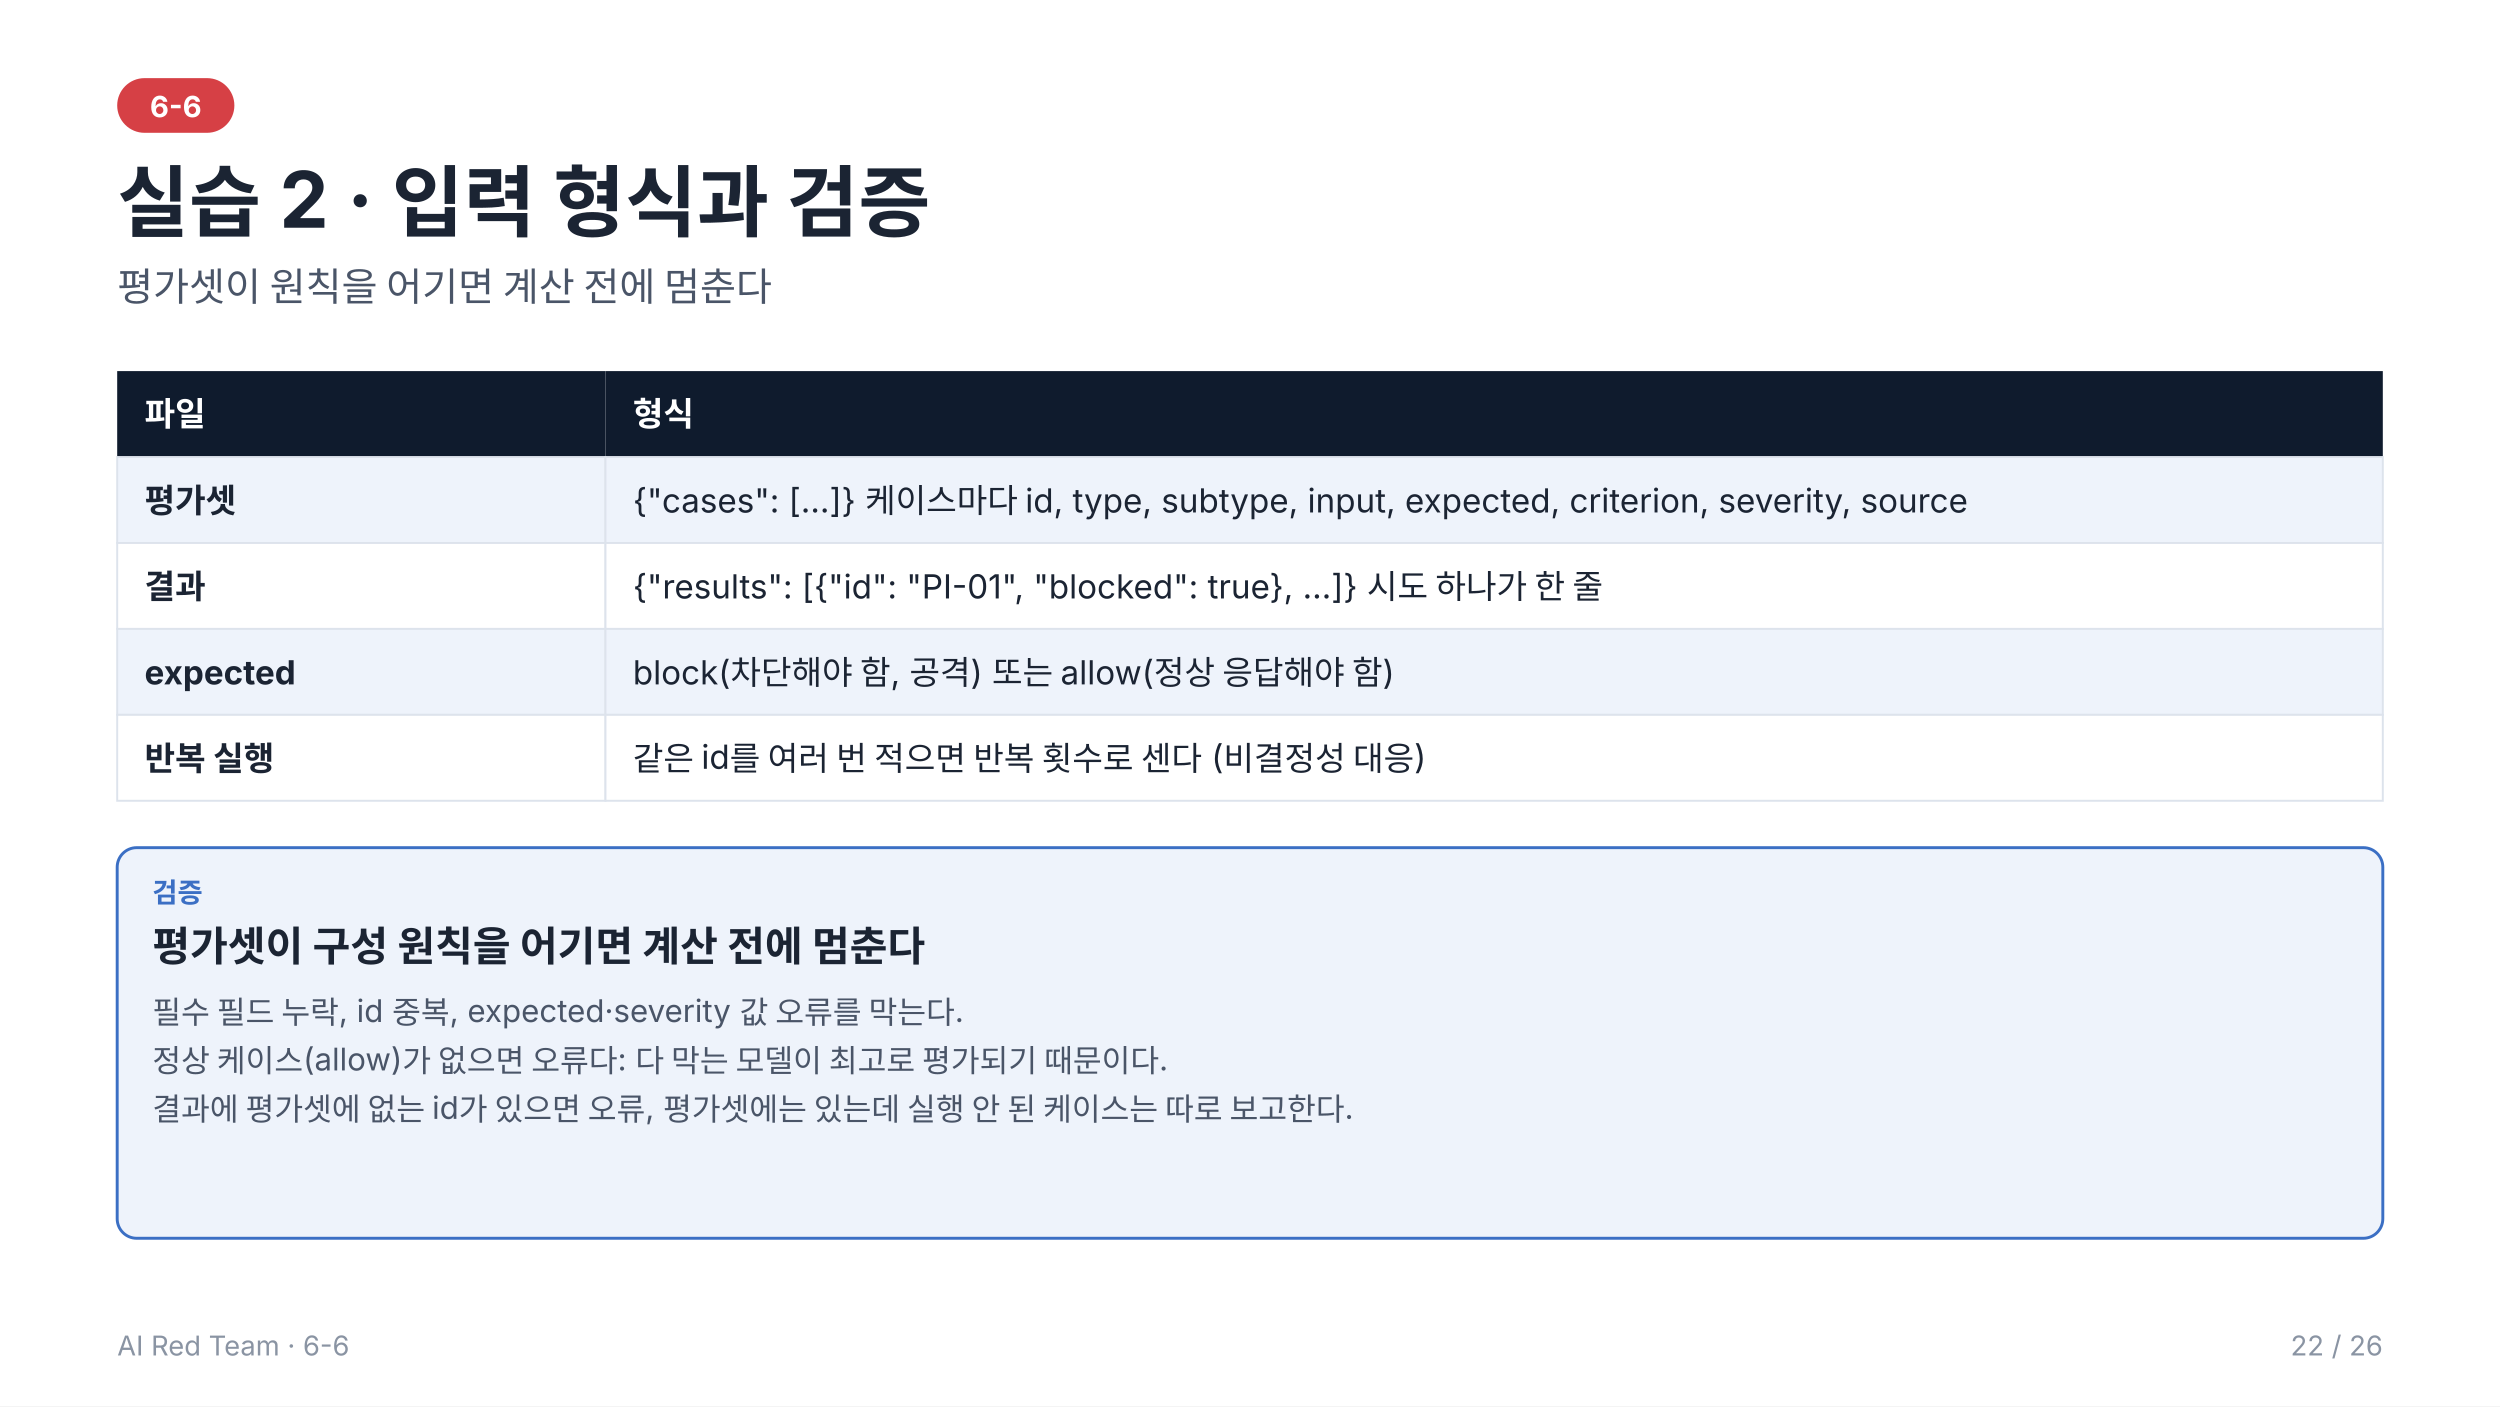
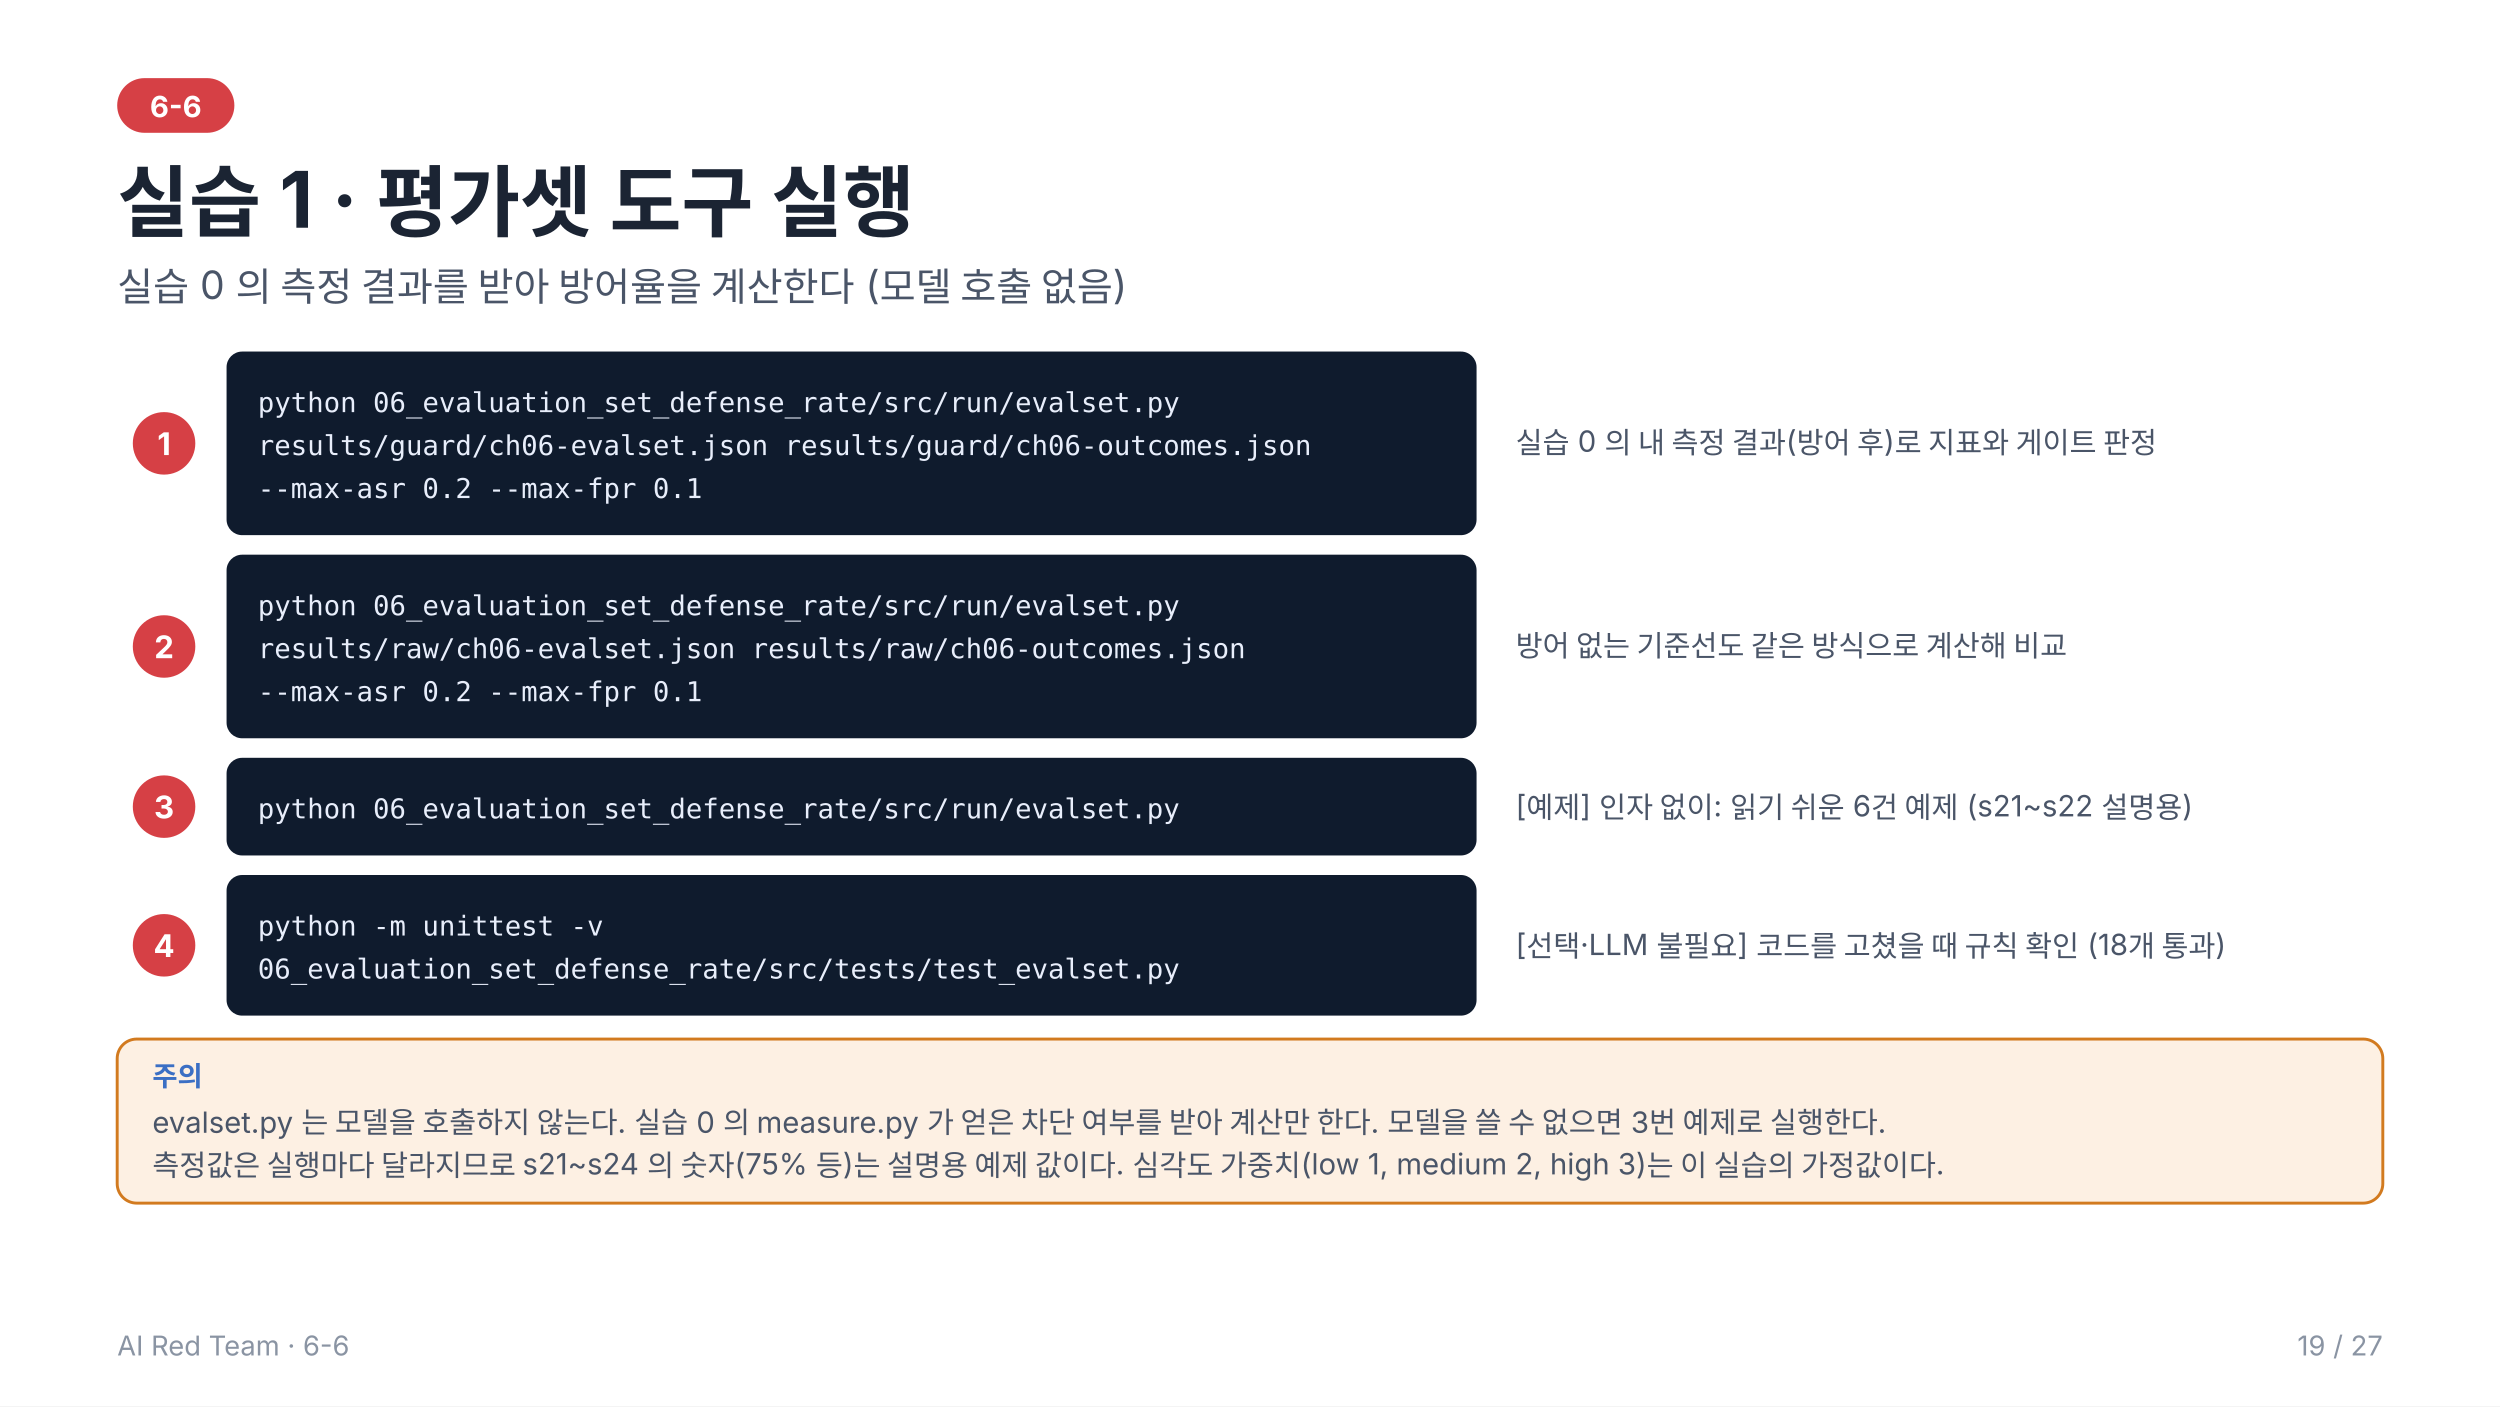
<svg xmlns="http://www.w3.org/2000/svg" viewBox="0 0 1280 720" role="img" aria-labelledby="t d" font-family="-apple-system, 'Apple SD Gothic Neo', 'Noto Sans KR', sans-serif">
  <style>
    .bg { fill: #ffffff; }
    .box { fill: #eef3fb; stroke: #3b6fc4; stroke-width: 1.5; }
    .box.key { fill: #fdf0e3; stroke: #d27a1f; }
    .box.ok { fill: #e9f6ee; stroke: #2f8f5b; }
    .num { fill: #3b6fc4; font-size: 13px; font-weight: 700; }
    .name { fill: #1b2433; font-size: 17px; font-weight: 700; }
    .sub { fill: #4a5568; font-size: 13px; }
    .arrow { stroke: #6b7686; stroke-width: 1.6; fill: none; }
    .head { fill: #6b7686; }
    .loop { stroke: #6b7686; stroke-width: 1.6; fill: none; stroke-dasharray: 5 4; }
    .title { fill: #1b2433; font-size: 18px; font-weight: 700; }
    .note { fill: #4a5568; font-size: 14px; }
    .stitle { fill: #1b2433; font-size: 40px; font-weight: 700; }
    .ssub { fill: #4a5568; font-size: 20px; }
    .chip { fill: #d64045; }
    .chiptxt { fill: #ffffff; font-size: 15px; font-weight: 700; }
    .foot { fill: #8a94a3; font-size: 14px; }
    .c1 { fill: #3b6fc4; fill-opacity: .22; stroke: #3b6fc4; stroke-width: 1.5; }
    .c2 { fill: #d27a1f; fill-opacity: .22; stroke: #d27a1f; stroke-width: 1.5; }
    .c3 { fill: #2f8f5b; fill-opacity: .22; stroke: #2f8f5b; stroke-width: 1.5; }
    @media (prefers-color-scheme: dark) {
      .bg { fill: #14181f; }
      .box { fill: #1c2536; stroke: #7aa5ee; }
      .box.key { fill: #33271a; stroke: #f0a45a; }
      .box.ok { fill: #14291e; stroke: #5fc58b; }
      .num { fill: #7aa5ee; }
      .name, .title, .stitle { fill: #eef1f6; }
      .ssub { fill: #aab3c2; }
      .foot { fill: #8a94a3; }
      .chip { fill: #e5656a; }
      .sub, .note { fill: #aab3c2; }
      .arrow, .loop { stroke: #8f9aab; }
      .head { fill: #8f9aab; }
      .c1 { fill: #7aa5ee; fill-opacity: .25; stroke: #7aa5ee; }
      .c2 { fill: #f0a45a; fill-opacity: .25; stroke: #f0a45a; }
      .c3 { fill: #5fc58b; fill-opacity: .25; stroke: #5fc58b; }
    }

    .body { fill: #1b2433; font-size: 19px; }
    .bsm { fill: #4a5568; font-size: 16px; }
    .cname { fill: #1b2433; font-size: 21px; font-weight: 700; }
    .tag { fill: #3b6fc4; font-size: 14px; font-weight: 700; }
    .red { fill: #d64045; }
    .th { fill: #0f1b2d; }
    .thtxt { fill: #ffffff; font-size: 17px; font-weight: 700; }
    .td1 { fill: #eef3fb; stroke: #dde3ec; stroke-width: 1; }
    .td2 { fill: #ffffff; stroke: #dde3ec; stroke-width: 1; }
    .tdtxt { fill: #1b2433; font-size: 17px; }
    .tdb { fill: #1b2433; font-size: 17px; font-weight: 700; }
    .big { fill: #d64045; font-size: 26px; font-weight: 700; }
    .circ { fill: #d64045; }
    .circt { fill: #ffffff; font-size: 16px; font-weight: 700; }
    .circg { fill: #2f8f5b; }
    @media (prefers-color-scheme: dark) {
      .body, .cname, .tdtxt, .tdb { fill: #eef1f6; }
      .bsm { fill: #aab3c2; }
      .tag { fill: #7aa5ee; }
      .red { fill: #e5656a; }
      .th { fill: #2a3a57; }
      .td1 { fill: #1c2536; stroke: #2a3447; }
      .td2 { fill: #14181f; stroke: #2a3447; }
      .big { fill: #e5656a; }
      .circ { fill: #e5656a; }
      .circg { fill: #5fc58b; }
    }
  
    .mono { fill: #1b2433; font-size: 16px; font-family: ui-monospace, Menlo, Consolas, monospace; font-weight: 600; }
    .cmdbg { fill: #0f1b2d; }
    .cmd { fill: #e8eefb; font-size: 16px; font-family: ui-monospace, Menlo, Consolas, monospace; }
    .warn { fill: #fdf0e3; stroke: #d27a1f; stroke-width: 1.5; }
    .gtxt { fill: #2f8f5b; font-size: 14px; font-weight: 700; }
    .otxt { fill: #d27a1f; font-size: 14px; font-weight: 700; }
    @media (prefers-color-scheme: dark) {
      .mono { fill: #eef1f6; }
      .cmdbg { fill: #0b0f16; }
      .warn { fill: #33271a; stroke: #f0a45a; }
      .gtxt { fill: #5fc58b; }
      .otxt { fill: #f0a45a; }
    }
  </style>
  <rect class="bg" width="1280" height="720" />
  <rect class="chip" x="60" y="40" width="60" height="28" rx="14" />
  <text class="chiptxt" x="90" y="60.0" text-anchor="middle">6-6</text>
-   <text class="stitle" x="60" y="118.0" text-anchor="start">실습 2 · 입력 형식과 검증</text>
-   <text class="ssub" x="60" y="154.0" text-anchor="start">평가셋이 원칙을 어기면 계산 전에 멈춘다</text>
-   <rect class="th" x="60" y="190" width="250" height="44" />
-   <rect class="th" x="310" y="190" width="910" height="44" />
-   <text class="thtxt" x="74" y="218.0" text-anchor="start">파일</text>
-   <text class="thtxt" x="324" y="218.0" text-anchor="start">형식</text>
-   <rect class="td1" x="60" y="234" width="250" height="44" />
-   <text class="tdb" x="74" y="262.4" text-anchor="start">평가셋</text>
-   <rect class="td1" x="310" y="234" width="910" height="44" />
-   <text class="tdtxt" x="324" y="262.4" text-anchor="start">{"cases": [...]} 케이스마다 id, type, subtype, input, expected, criterion, severity, source</text>
-   <rect class="td2" x="60" y="278" width="250" height="44" />
-   <text class="tdb" x="74" y="306.4" text-anchor="start">결과</text>
-   <rect class="td2" x="310" y="278" width="910" height="44" />
-   <text class="tdtxt" x="324" y="306.4" text-anchor="start">{"results": [{"id": "PI-01", "blocked": true}, ...]} 시도 하나가 한 줄</text>
-   <rect class="td1" x="60" y="322" width="250" height="44" />
-   <text class="tdb" x="74" y="350.4" text-anchor="start">expected</text>
-   <rect class="td1" x="310" y="322" width="910" height="44" />
-   <text class="tdtxt" x="324" y="350.4" text-anchor="start">block(차단해야 함, 공격) 또는 allow(정상 응답해야 함)</text>
-   <rect class="td2" x="60" y="366" width="250" height="44" />
-   <text class="tdb" x="74" y="394.4" text-anchor="start">반복 실행</text>
-   <rect class="td2" x="310" y="366" width="910" height="44" />
-   <text class="tdtxt" x="324" y="394.4" text-anchor="start">같은 id를 여러 번 적으면 반복 횟수로 센다 (비결정성 대응)</text>
-   <rect class="box" x="60" y="434" width="1160" height="200" rx="10" />
-   <text class="tag" x="78" y="462.0" text-anchor="start">검증</text>
-   <text class="cname" x="78" y="492.0" text-anchor="start">평가셋이 구성 원칙을 어기면 계산 전에 멈춘다</text>
-   <text class="bsm" x="78" y="524.0" text-anchor="start">필수 필드 누락, id 중복, expected·severity 값 오류를 막는다.</text>
-   <text class="bsm" x="78" y="548.8" text-anchor="start">정상 케이스(allow)가 없으면 오류다: 다 막는 모델이 최고로 평가되기 때문이다.</text>
-   <text class="bsm" x="78" y="573.6" text-anchor="start">결과에 평가셋에 없는 id가 있으면 오류, 평가셋에는 있는데 실행 안 된 케이스는 따로 보고한다.</text>
+   <text class="stitle" x="60" y="118.0" text-anchor="start">실습 1 · 평가셋 도구 실행</text>
+   <text class="ssub" x="60" y="154.0" text-anchor="start">실습 0 의 측정 결과를 받아 방어율을 계산한다 (모델 호출 없음)</text>
+   <circle class="circ" cx="84" cy="227" r="16" />
+   <text class="circt" x="84" y="233" text-anchor="middle">1</text>
+   <rect class="cmdbg" x="116" y="180" width="640" height="94" rx="8" />
+   <text class="cmd" x="132" y="211" text-anchor="start" style="font-size:14px">python 06_evaluation_set_defense_rate/src/run/evalset.py</text>
+   <text class="cmd" x="132" y="233" text-anchor="start" style="font-size:14px">  results/guard/ch06-evalset.json results/guard/ch06-outcomes.json</text>
+   <text class="cmd" x="132" y="255" text-anchor="start" style="font-size:14px">  --max-asr 0.2 --max-fpr 0.1</text>
+   <text class="bsm" x="776" y="232" text-anchor="start" style="font-size:15px">실습 0 의 내 측정 결과(방어 후)로 지표와 게이트 판정</text>
+   <circle class="circ" cx="84" cy="331" r="16" />
+   <text class="circt" x="84" y="337" text-anchor="middle">2</text>
+   <rect class="cmdbg" x="116" y="284" width="640" height="94" rx="8" />
+   <text class="cmd" x="132" y="315" text-anchor="start" style="font-size:14px">python 06_evaluation_set_defense_rate/src/run/evalset.py</text>
+   <text class="cmd" x="132" y="337" text-anchor="start" style="font-size:14px">  results/raw/ch06-evalset.json results/raw/ch06-outcomes.json</text>
+   <text class="cmd" x="132" y="359" text-anchor="start" style="font-size:14px">  --max-asr 0.2 --max-fpr 0.1</text>
+   <text class="bsm" x="776" y="336" text-anchor="start" style="font-size:15px">방어 없는 기준선도 같은 방식으로 계산해 비교</text>
+   <circle class="circ" cx="84" cy="413" r="16" />
+   <text class="circt" x="84" y="419" text-anchor="middle">3</text>
+   <rect class="cmdbg" x="116" y="388" width="640" height="50" rx="8" />
+   <text class="cmd" x="132" y="419" text-anchor="start" style="font-size:14px">python 06_evaluation_set_defense_rate/src/run/evalset.py</text>
+   <text class="bsm" x="776" y="418" text-anchor="start" style="font-size:15px">[예제] 인자 없이: 읽기 쉬운 6건 예제 (s21~s22 설명용)</text>
+   <circle class="circ" cx="84" cy="484" r="16" />
+   <text class="circt" x="84" y="490" text-anchor="middle">4</text>
+   <rect class="cmdbg" x="116" y="448" width="640" height="72" rx="8" />
+   <text class="cmd" x="132" y="479" text-anchor="start" style="font-size:14px">python -m unittest -v</text>
+   <text class="cmd" x="132" y="501" text-anchor="start" style="font-size:14px">  06_evaluation_set_defense_rate/src/tests/test_evalset.py</text>
+   <text class="bsm" x="776" y="489" text-anchor="start" style="font-size:15px">[선택·LLM 불필요] 코드를 고쳤을 때 규칙 확인 (18개 통과)</text>
+   <rect class="box key" x="60" y="532" width="1160" height="84" rx="10" />
+   <text class="tag" x="78" y="556" text-anchor="start">주의</text>
+   <text class="bsm" x="78" y="580" text-anchor="start" style="font-size:15px">evalset.py 는 모델을 호출하지 않는다. 실습 0 의 measure.py 가 얻은 차단 여부를 받아 계산만 한다. 모델을 쓸 수 없으면 3번 예제로 실행한다.</text>
+   <text class="bsm" x="78" y="602" text-anchor="start" style="font-size:15px">측정값은 실행마다 달라지므로 s21~s24 의 숫자(75% 등)는 설명용 예제 값이다. 심각도 가중치(low 1, medium 2, high 3)는 이 실습의 가정값이다.</text>
  <text class="foot" x="60" y="694.0" text-anchor="start">AI Red Team · 6-6</text>
-   <text class="foot" x="1220" y="694.0" text-anchor="end">22 / 26</text>
+   <text class="foot" x="1220" y="694.0" text-anchor="end">19 / 27</text>
</svg>
